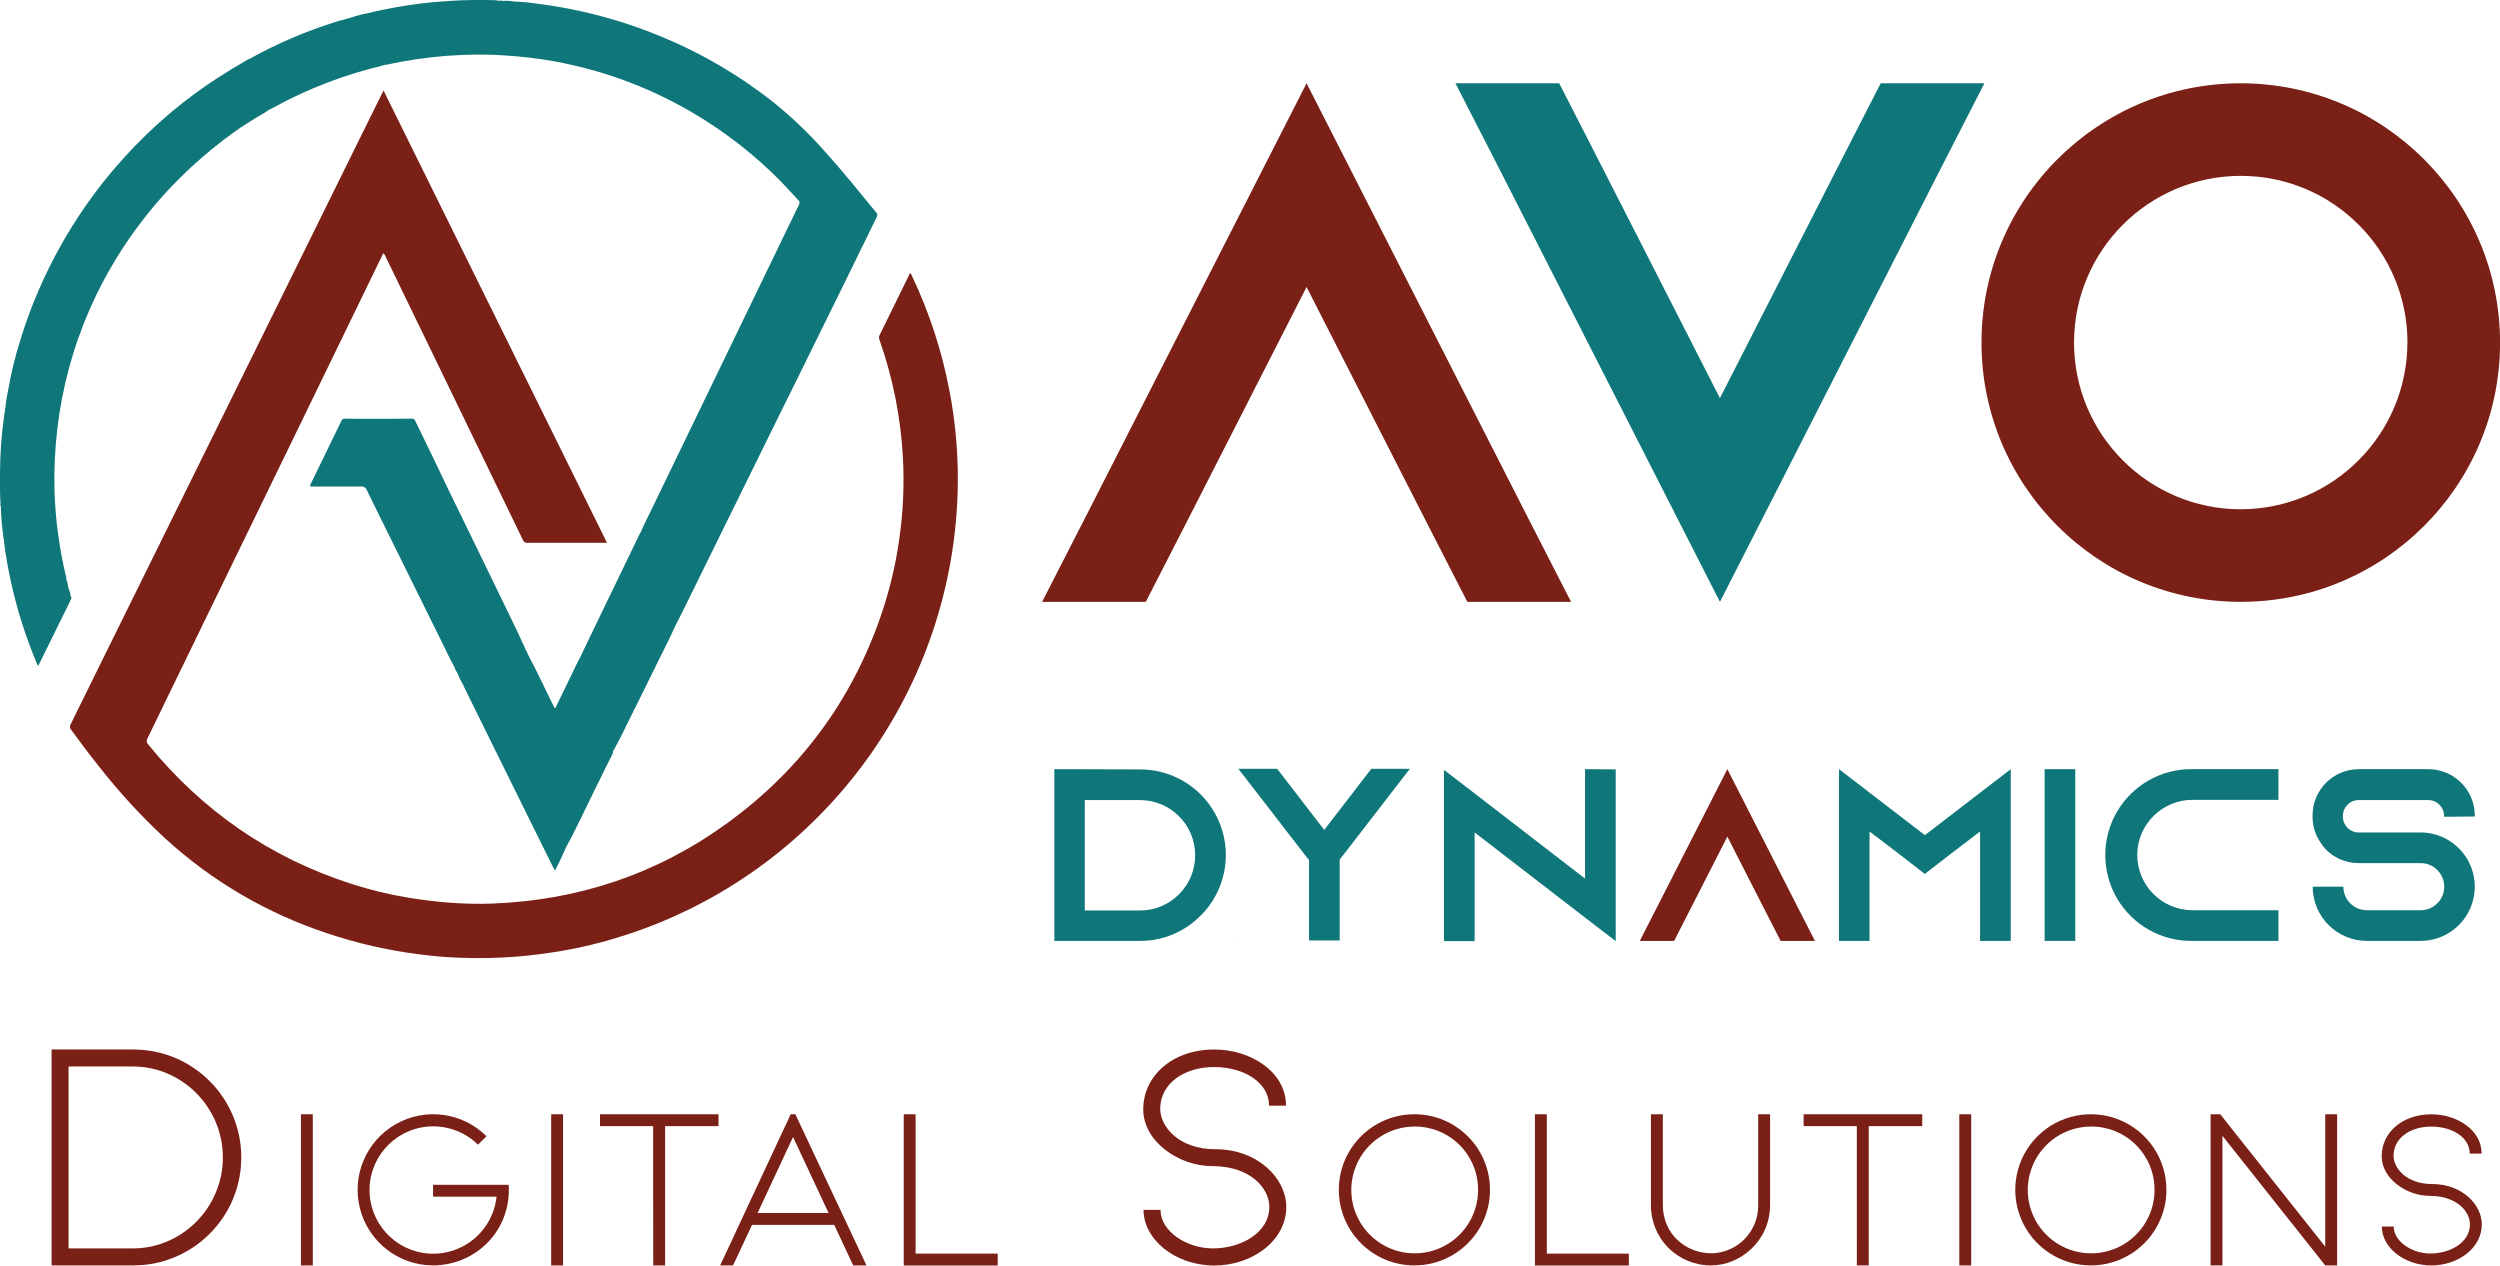
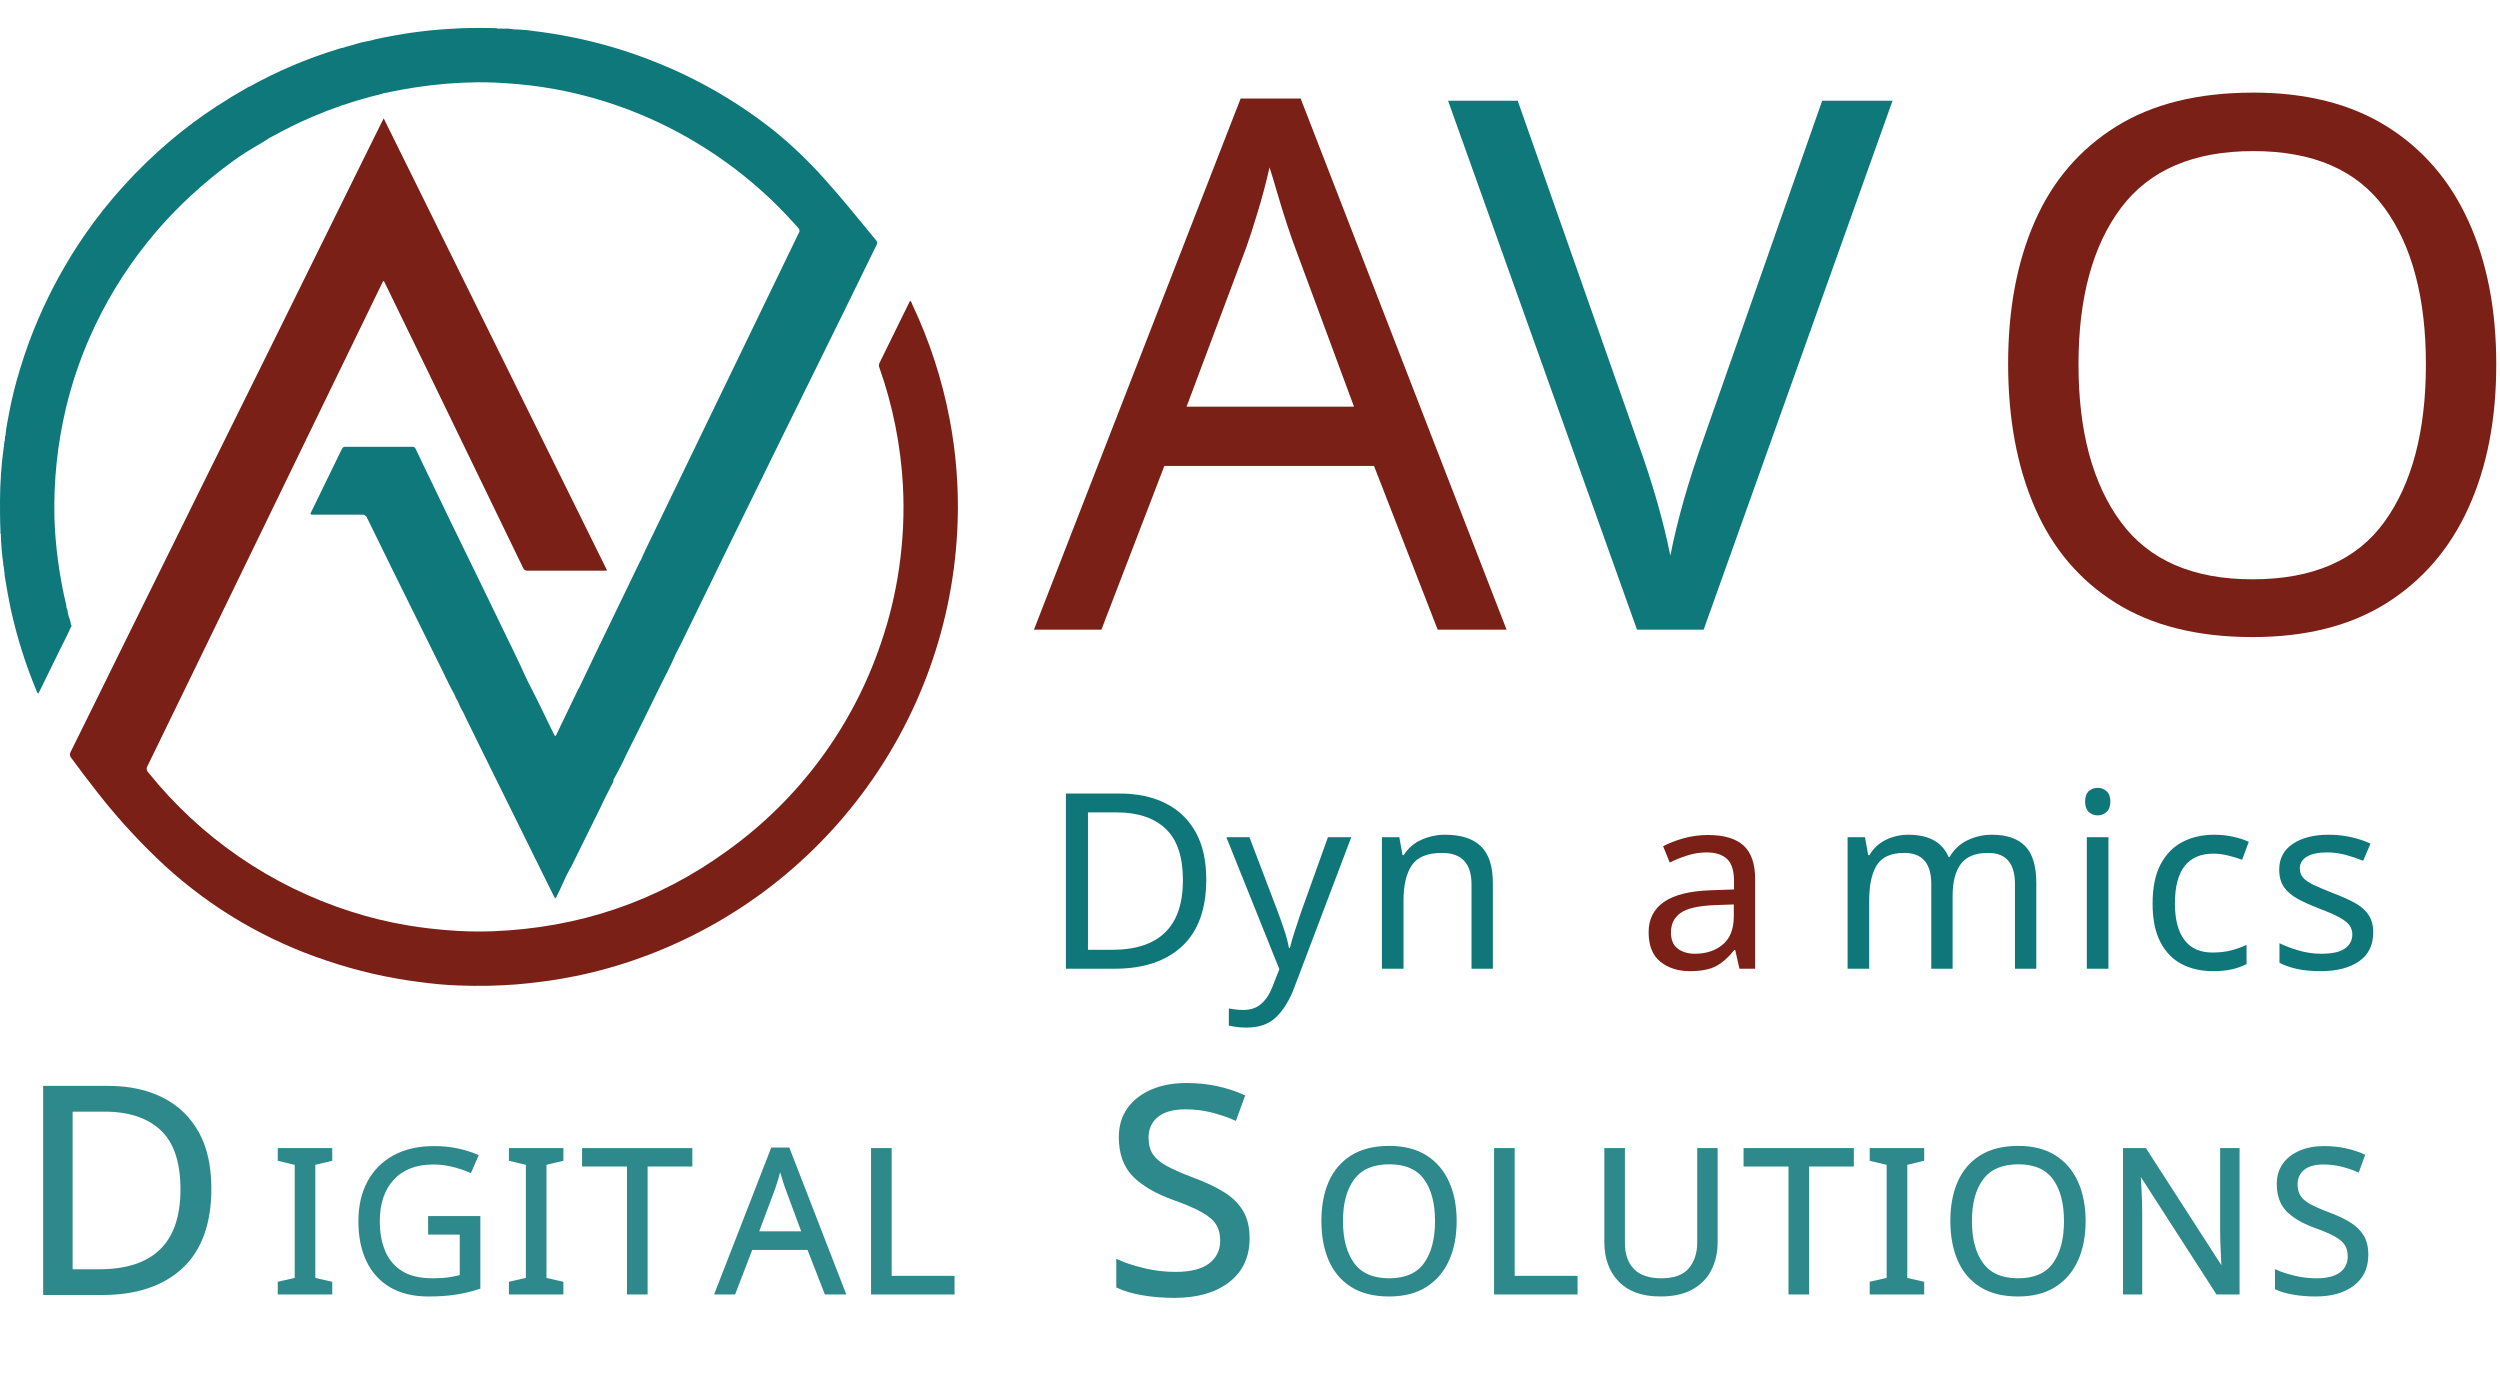
- <svg xmlns="http://www.w3.org/2000/svg" viewBox="0 0 1074.97 544.11">
+ <svg xmlns="http://www.w3.org/2000/svg" viewBox="0 0 706.68 394.14">
  <defs>
-     <style>.cls-1{fill:#231f20;}.cls-2{fill:#7a2016;}.cls-3{fill:#0f777a;}</style>
+     <style>.b487835a-c54a-43dd-a901-bdce9370b13a,.b6ed2ddb-a19e-42c9-b7ea-daf45b129971,.f621b8c7-3939-4258-9999-5ca003cafc48{opacity:0.87;font-size:81.38px;stroke:#0f777a;stroke-miterlimit:10;font-family:BigJohnPRO-Regular, Big John PRO;}.a6725ac7-8cea-47f2-b764-87b449f65ea7,.b487835a-c54a-43dd-a901-bdce9370b13a,.b6ed2ddb-a19e-42c9-b7ea-daf45b129971,.f621b8c7-3939-4258-9999-5ca003cafc48,.fd5b7b21-b94c-4992-b59f-3f05c76a8300{fill:#0f787b;}.f621b8c7-3939-4258-9999-5ca003cafc48{letter-spacing:0.04em;}.b487835a-c54a-43dd-a901-bdce9370b13a{letter-spacing:0.04em;}.be2db5a4-0df7-4bfe-94c7-5d845160be6b{letter-spacing:0em;}.a88353a6-4397-4f25-8dc8-7f813d114f48{letter-spacing:0.04em;}.b6ed2ddb-a19e-42c9-b7ea-daf45b129971{letter-spacing:0.04em;}.b2152c49-4fe3-42d6-86c7-0cbc0782997d,.e23723c1-930e-4f3e-b76b-015f7c15e42f,.fef65c7d-c655-4b09-8fa9-6f438a983653{fill:#7a2016;}.eef18c4e-9619-4d39-ac83-0c9a289410ae{font-size:69.36px;fill:#0f777a;letter-spacing:-0.05em;}.eef18c4e-9619-4d39-ac83-0c9a289410ae,.fef65c7d-c655-4b09-8fa9-6f438a983653{font-family:AzonixRegular, Azonix;}.a428ba59-b90d-4d67-b46a-9abd53c7b825,.e23723c1-930e-4f3e-b76b-015f7c15e42f{letter-spacing:0.04em;}.fef65c7d-c655-4b09-8fa9-6f438a983653{font-size:209.41px;letter-spacing:-0.18em;}.fd5b7b21-b94c-4992-b59f-3f05c76a8300{letter-spacing:-0.04em;}.a15859f5-ac07-44d6-91a4-731196e7c9bd{letter-spacing:-0.04em;}</style>
  </defs>
-   <g id="Layer_2" data-name="Layer 2">
-     <g id="Layer_1-2" data-name="Layer 1">
-       <path class="cls-1" d="M607.87,286.62v0h0v0h0v-.05h0v.06h0Z" transform="translate(0 -11.96)" />
-       <path class="cls-1" d="M608,286.6a0,0,0,0,1-.08,0,0,0,0,0,1,.08,0A0,0,0,0,1,608,286.6Zm0,0s0,0,0,0a0,0,0,0,0,0,0l0,0S607.94,286.61,607.94,286.6Z" transform="translate(0 -11.96)" />
-       <path class="cls-1" d="M608,286.63h0v0h0v0h0v-.08H608s0,0,0,0h0Zm0,0Z" transform="translate(0 -11.96)" />
-       <path class="cls-1" d="M608.06,286.58h0v0h.06v0h0a0,0,0,0,1,0,0v0a0,0,0,0,1,0,0h0v0h-.06Z" transform="translate(0 -11.96)" />
-       <path class="cls-1" d="M608.22,286.56v.08h0v-.05h-.05v.05h0v-.08h0l0,0,0,0Z" transform="translate(0 -11.96)" />
-       <path class="cls-1" d="M608.29,286.64v-.08h0v.08Z" transform="translate(0 -11.96)" />
-       <path class="cls-1" d="M608.38,286.57h0l0,0h0v0h0v-.08h.06Zm0,0h0Z" transform="translate(0 -11.96)" />
-       <path class="cls-1" d="M608.46,286.58h0s0,0,0,0h0a0,0,0,0,1,0,0h0v0h0l0,0h0s0,0,0,0h0Z" transform="translate(0 -11.96)" />
-       <path class="cls-1" d="M608.57,286.56v0a0,0,0,0,1-.08,0v0h0v0l0,0,0,0v0Z" transform="translate(0 -11.96)" />
-       <path class="cls-1" d="M608.66,286.56v.08h0v-.05h0v.05h0v-.08h0l0,0,0,0Z" transform="translate(0 -11.96)" />
-       <path class="cls-2" d="M22.18,463.23H57.33a46.42,46.42,0,0,1,0,92.84H22.18Zm35.15,85.53c21.17-.12,38.5-17.7,38.5-39.11s-17.33-39-38.5-39.11H29.48v78.22Z" transform="translate(0 -11.96)" />
-       <path class="cls-2" d="M129.39,491.08h5.11v65h-5.11Z" transform="translate(0 -11.96)" />
-       <path class="cls-2" d="M218.8,523.57c0,18.63-14.91,32.5-32.76,32.5a32.5,32.5,0,1,1,23.14-55.55l-3.64,3.64a27.52,27.52,0,0,0-19.41-7.88,27.38,27.38,0,1,0,27.38,30.24H186.22v-5.11h32.49A16.63,16.63,0,0,1,218.8,523.57Z" transform="translate(0 -11.96)" />
-       <path class="cls-2" d="M237,491.08h5.11v65H237Z" transform="translate(0 -11.96)" />
-       <path class="cls-2" d="M280.84,496.19H258v-5.11h50.95v5.11H286v59.88h-5.12Z" transform="translate(0 -11.96)" />
-       <path class="cls-2" d="M358.71,538.65H323.35l-8.14,17.42h-5.55l30.33-65h2l30.59,65h-5.72Zm-2.43-5.11L341,500.87l-15.25,32.67Z" transform="translate(0 -11.96)" />
-       <path class="cls-2" d="M388.59,491.08h5.11V551H429v5.12H388.59Z" transform="translate(0 -11.96)" />
-       <path class="cls-2" d="M491.71,532.18H499c0,9.16,11.14,16.58,22.53,16.58,11.88,0,24.26-6.56,24.26-17.94,0-7.8-8-17.46-24.63-17.46-14.24,0-29.58-10.52-29.58-24.38,0-14.36,12.5-25.75,30.57-25.75,15.72,0,30.82,9.66,30.82,24.14h-7.3c0-9.9-10.65-16.59-23.64-16.59s-23.15,7.18-23.15,18c0,7.43,7.8,17.33,23.64,17.33,18.69,0,30.57,12.87,30.57,24.76,0,14.85-15,25.25-30.94,25.25C505.08,556.07,491.71,544.8,491.71,532.18Z" transform="translate(0 -11.96)" />
-       <path class="cls-2" d="M608.27,556.07a32.5,32.5,0,1,1,32.41-32.5A32.51,32.51,0,0,1,608.27,556.07Zm.09-59.71a27.26,27.26,0,1,0,27.2,27.21A27.14,27.14,0,0,0,608.36,496.36Z" transform="translate(0 -11.96)" />
-       <path class="cls-2" d="M660,491.08h5.11V551h35.27v5.12H660Z" transform="translate(0 -11.96)" />
-       <path class="cls-2" d="M709.88,530.07v-39H715v39c0,12.48,9.8,20.8,21,20.8a20.47,20.47,0,0,0,20-20.8v-39h5.11v39c0,15.6-13,26-25.21,26A25.73,25.73,0,0,1,709.88,530.07Z" transform="translate(0 -11.96)" />
-       <path class="cls-2" d="M798.41,496.19H775.54v-5.11h51v5.11h-23v59.88h-5.12Z" transform="translate(0 -11.96)" />
-       <path class="cls-2" d="M842.48,491.08h5.11v65h-5.11Z" transform="translate(0 -11.96)" />
-       <path class="cls-2" d="M899.14,556.07a32.5,32.5,0,1,1,32.4-32.5A32.51,32.51,0,0,1,899.14,556.07Zm.08-59.71a27.26,27.26,0,1,0,27.21,27.21A27.14,27.14,0,0,0,899.22,496.36Z" transform="translate(0 -11.96)" />
-       <path class="cls-2" d="M950.52,491.08h4.16L999.82,548V491.08h5.12v65h-5.12l-44.19-55.72v55.72h-5.11Z" transform="translate(0 -11.96)" />
-       <path class="cls-2" d="M1024.15,539.34h5.12c0,6.42,7.79,11.61,15.77,11.61,8.32,0,17-4.59,17-12.56,0-5.46-5.63-12.22-17.24-12.22-10,0-20.71-7.36-20.71-17.07,0-10.05,8.75-18,21.4-18,11,0,21.58,6.76,21.58,16.89h-5.12c0-6.93-7.45-11.61-16.55-11.61s-16.2,5-16.2,12.57c0,5.2,5.46,12.13,16.55,12.13,13.08,0,21.4,9,21.4,17.33,0,10.4-10.48,17.68-21.66,17.68C1033.51,556.07,1024.15,548.18,1024.15,539.34Z" transform="translate(0 -11.96)" />
-       <path class="cls-2" d="M391.33,129.34a3.15,3.15,0,0,1,.9,1.46,204.19,204.19,0,0,1,16,49,200.72,200.72,0,0,1,3.53,44.51A206.56,206.56,0,0,1,268.27,414.25,197.18,197.18,0,0,1,240.62,421c-6.05,1-12.12,1.75-18.23,2.28a208.93,208.93,0,0,1-25,.49c-5.75-.19-11.48-.74-17.2-1.47a203.2,203.2,0,0,1-39.62-9.08A192.52,192.52,0,0,1,71,372.45a268.09,268.09,0,0,1-28.71-31.26c-4-5-7.81-10.15-11.61-15.3a2.09,2.09,0,0,1-.28-2.55c6.6-13.29,13.13-26.61,19.69-39.91q19.19-38.9,38.4-77.78l30.13-61Q136,109.4,153.41,74.11q5.39-10.9,10.8-21.82l.71-1.4,96,194.29c-.36.3-.74.19-1.08.19-11,0-22.08,0-33.13,0a1.83,1.83,0,0,1-1.89-1.28Q204.93,203,185,161.88l-19.41-40c-.16-.33-.34-.65-.54-1-.54.17-.58.64-.75,1q-17.82,36.67-35.63,73.36Q106,241.71,83.43,288.25q-10,20.6-20,41.16a2.11,2.11,0,0,0,.31,2.67c23.18,28.43,52.09,48.51,87,59.82A169.79,169.79,0,0,0,175.89,398q8,1.3,16.16,2a165.31,165.31,0,0,0,19.53.49c37.2-1.4,71.07-12.74,101.2-34.65q47-34.14,66-89.14a177.48,177.48,0,0,0,7.87-32.72,179.32,179.32,0,0,0,1.61-35,182.37,182.37,0,0,0-10.05-50.78,2.46,2.46,0,0,1,0-2.12C382.56,147.19,386.92,138.31,391.33,129.34Z" transform="translate(0 -11.96)" />
-       <path class="cls-3" d="M376.8,103.36c-7.28-8.79-14.39-17.72-22.05-26.2a184.62,184.62,0,0,0-21.52-20.7,202.42,202.42,0,0,0-49.66-29.08,204.59,204.59,0,0,0-38.66-11.6c-5.12-1-10.26-1.83-15.44-2.43a61.35,61.35,0,0,0-8.35-.71,18.2,18.2,0,0,0-4.77-.31,6.43,6.43,0,0,0-1.91-.06,8.14,8.14,0,0,0-2.55-.25c-5.93-.12-11.85-.1-17.76.29-3.11.21-6.23.41-9.33.73-5.13.54-10.24,1.24-15.31,2.19-3.59.67-7.18,1.29-10.7,2.28a45.94,45.94,0,0,0-7.76,2,1.43,1.43,0,0,0-.87.28l-.08,0a6.93,6.93,0,0,0-2.14.62,19.35,19.35,0,0,0-3.1.81,195.69,195.69,0,0,0-37.44,16,2.28,2.28,0,0,0-1,.45c-4.53,2.57-9,5.3-13.36,8.14A204.15,204.15,0,0,0,73.6,60.21,207,207,0,0,0,53.06,80.06a200,200,0,0,0-16.65,21A210.77,210.77,0,0,0,16.7,136.54a200.34,200.34,0,0,0-8.09,22.07,164.87,164.87,0,0,0-4.82,19.51c-.48,2.8-1.15,5.57-1.39,8.42l-.09.89a.62.62,0,0,0-.16.69c0,.52-.11,1-.16,1.57a.24.24,0,0,0-.1.36,8.44,8.44,0,0,0-.25,2.18.33.33,0,0,0-.11.42A177.86,177.86,0,0,0,0,215.25c0,4.45-.08,8.9.22,13.35a1.06,1.06,0,0,0,.13,1,111.1,111.1,0,0,0,1.07,12.88,1.33,1.33,0,0,0,.18,1.08c.07.72.15,1.44.23,2.16a.32.32,0,0,0,.11.41c.05.64.06,1.29.16,1.93.73,4.56,1.51,9.12,2.5,13.63A204,204,0,0,0,15.74,297c.16.4.2.92.74,1.15.25-.47.48-.89.69-1.32q4.38-8.9,8.75-17.79c1.53-3.14,3.19-6.22,4.56-9.43a.62.62,0,0,0,0-1,.3.3,0,0,0-.05-.26,11.33,11.33,0,0,0-.93-3.27c-.07-.32-.14-.64-.2-1,.07-.15,0-.24-.13-.31h0a5.68,5.68,0,0,0-.66-2.58.47.47,0,0,0,0-.31,3.81,3.81,0,0,0,0-.48,184.11,184.11,0,0,1-3.62-19.49,175.72,175.72,0,0,1-1.46-18.32,182.82,182.82,0,0,1,1.19-25.94,180.13,180.13,0,0,1,14.08-52A182.53,182.53,0,0,1,63,104.51c3.51-4.43,7.24-8.68,11.15-12.76A192.29,192.29,0,0,1,90.83,76.32c3.31-2.74,6.74-5.36,10.23-7.85,2.9-2.08,6-4,9-5.85,1.84-1.1,3.75-2.1,5.48-3.38.67-.34,1.34-.66,2-1A181.17,181.17,0,0,1,134.51,50a183.79,183.79,0,0,1,25.72-8.76,39.11,39.11,0,0,0,5.1-1.36,7.84,7.84,0,0,0,1-.11c4.07-.93,8.19-1.64,12.32-2.28a186,186,0,0,1,26.77-2.06c2.57,0,5.14.08,7.72.13,3.17.17,6.33.4,9.5.67a171.6,171.6,0,0,1,20.56,3.06,180.62,180.62,0,0,1,55.4,21.6,184.17,184.17,0,0,1,33,25c4.06,3.87,7.89,8,11.64,12.11a1.46,1.46,0,0,1,.23,2.09,3.49,3.49,0,0,0-.2.44q-31.58,65.26-63.15,130.55c-1.57,3.23-3.24,6.43-4.61,9.75h0a3.34,3.34,0,0,0-.71,1.24q-9.67,20-19.33,40c-2.2,4.54-4.36,9.1-6.54,13.65a3.71,3.71,0,0,0-.36.52q-4.59,9.48-9.19,19c-.2.41-.29.92-.84,1.22-.19-.33-.38-.64-.54-1-3.35-6.66-6.42-13.46-9.91-20-2.11-4-3.8-8.17-5.76-12.23q-7.14-14.83-14.36-29.62t-14.49-29.73c-2.42-5-4.78-10-7.19-15-2.55-5.28-5.13-10.54-7.67-15.83a1.51,1.51,0,0,0-1.54-1.08c-4.79.06-9.58.06-14.38.08s-9.68,0-14.52-.09c-.93,0-1.18.56-1.49,1.2q-6.54,13.41-13.07,26.84c-.16.32-.43.64-.19,1.06a5.7,5.7,0,0,0,1.75.09c6.73,0,13.46,0,20.19,0a2.2,2.2,0,0,1,2.31,1.45c3.52,7.26,7.11,14.49,10.69,21.72q10.93,22.14,21.89,44.27c1.65,3.32,3.17,6.7,5,9.92a11.47,11.47,0,0,0,1.38,2.81,33.09,33.09,0,0,0,2.55,5.17c.19.44.37.89.58,1.32q4.78,9.72,9.56,19.41l28.62,57.91c.18.35.39.69.58,1,.5-.27.54-.68.72-1,1.59-3,2.84-6.11,4.3-9.15.67-1.39,1.51-2.69,2.2-4.07,3.05-6.15,6.13-12.28,9.07-18.48,1-2.22,2.23-4.37,3.26-6.6,1.57-3.41,3.34-6.73,5-10.09.23-.46.64-.9.42-1.5,1.54-2.91,3.16-5.77,4.58-8.75,1-2,1.92-4.1,3-6.12,2.54-4.91,4.88-9.92,7.37-14.85,1.71-3.38,3.31-6.8,5-10.18,2.23-4.46,4.52-8.89,6.55-13.44.74-1.74,1.72-3.37,2.55-5.06q22.39-45.36,44.7-90.78c1-2,2-4,3-6q11.81-23.94,23.58-47.89c4.39-8.93,8.74-17.87,13.12-26.8C377.23,104.65,377.43,104.12,376.8,103.36Z" transform="translate(0 -11.96)" />
-       <path class="cls-3" d="M490.17,342.79a36.83,36.83,0,0,1,28.17,60.67c-.63.73-1.37,1.47-2.11,2.21a36.25,36.25,0,0,1-26,10.87H453.36V342.69Zm-23.73,60.67h23.73a23.74,23.74,0,0,0,0-47.48H466.44Z" transform="translate(0 -11.96)" />
-       <path class="cls-3" d="M532.38,416.54h.21l-.21.21Zm73.84-74-28.59,37-1.58,2v34.81H562.87v-34.6l-1.8-2.22-28.59-37h16.67l20.26,26.27,20.25-26.27Zm-.1,74h.1v.21Z" transform="translate(0 -11.96)" />
-       <path class="cls-3" d="M694.74,342.79v73.85l-13.19-10.12-47.47-36.61v46.73H620.89V343l13.19,10.13,47.47,36.61V342.69Z" transform="translate(0 -11.96)" />
-       <path class="cls-2" d="M780.41,416.54H765.64l-6.75-13.19L742.74,371.7,726.6,403.35l-6.75,13.19H705.08l6.75-13.19,30.91-60.66,30.92,60.66Z" transform="translate(0 -11.96)" />
-       <path class="cls-3" d="M864.6,342.69v73.85H851.41V369.49l-13,9.91-10.77,8.34-10.76-8.34-13-9.91v47.05H790.75V342.69l13.19,10.13,23.73,18.25,23.74-18.25Z" transform="translate(0 -11.96)" />
-       <path class="cls-3" d="M879.16,416.54V342.69h13.19v73.85Z" transform="translate(0 -11.96)" />
-       <path class="cls-3" d="M919,379.61a23.77,23.77,0,0,0,23.74,23.74H979.7v13.19H942.78a36.93,36.93,0,1,1,0-73.85H979.7v13.19H942.78A23.77,23.77,0,0,0,919,379.61Z" transform="translate(0 -11.96)" />
-       <path class="cls-3" d="M1050.91,363.16v-.43a6.8,6.8,0,0,0-6.75-6.75h-30a6.8,6.8,0,0,0-6.75,6.75v.43a6.8,6.8,0,0,0,6.75,6.75h26.59A23.16,23.16,0,0,1,1058,377.5c.32.32.53.64.85.95a23.32,23.32,0,0,1-18,38.09h-23.11a23.32,23.32,0,0,1-23.31-23.32h13.18a10.14,10.14,0,0,0,10.13,10.13h23.11a10.13,10.13,0,1,0,0-20.26H1014.2a19.73,19.73,0,0,1-13.82-5.59,18.56,18.56,0,0,1-2.53-3.16,19.59,19.59,0,0,1-3.48-11.29v-.42a19.9,19.9,0,0,1,19.83-19.94h30a20,20,0,0,1,19.94,19.94v.42Z" transform="translate(0 -11.96)" />
-       <path class="cls-2" d="M675.53,270.75h-44.6l-20.38-39.81-48.74-95.57-48.74,95.57-20.39,39.81H448.09l20.38-39.81L561.81,47.77l93.33,183.17Z" transform="translate(0 -11.96)" />
-       <path class="cls-3" d="M853.27,47.77,832.88,87.59,739.55,270.75,646.22,87.59,625.83,47.77h44.6l20.38,39.82,48.74,95.56,48.74-95.56,20.38-39.82Z" transform="translate(0 -11.96)" />
-       <path class="cls-2" d="M1075,159.26A111.49,111.49,0,1,1,963.48,47.77,111.61,111.61,0,0,1,1075,159.26Zm-39.82,0a71.68,71.68,0,1,0-71.67,71.68A71.78,71.78,0,0,0,1035.15,159.26Z" transform="translate(0 -11.96)" />
-       <path class="cls-1" d="M480.2,341.43s0,0,0,0v0h-.07v-.08Zm0,.06h0l0,0a0,0,0,0,0,0,0h0Z" transform="translate(0 -11.96)" />
-       <path class="cls-1" d="M480.31,341.43l0,0h0v0h0v0h0l0,0h0l0,0,0,0Zm-.07.08h0Z" transform="translate(0 -11.96)" />
+   <g id="ab7afb08-21b9-458c-850d-7edd1533f361" data-name="Layer 2">
+     <g id="b4f2236e-3bf1-4d95-91fa-8faabe9e879c" data-name="Full Logo">
+       <text class="f621b8c7-3939-4258-9999-5ca003cafc48" transform="translate(4.81 365.56)">D</text>
+       <text class="b487835a-c54a-43dd-a901-bdce9370b13a" transform="translate(76.59 365.56) scale(0.7)">IGI<tspan class="be2db5a4-0df7-4bfe-94c7-5d845160be6b" x="125.32" y="0">T</tspan>
+         <tspan class="a88353a6-4397-4f25-8dc8-7f813d114f48" x="179.68" y="0">AL</tspan>
+       </text>
+       <text class="b6ed2ddb-a19e-42c9-b7ea-daf45b129971" transform="translate(287.47 365.56)">
+         <tspan xml:space="preserve"> S</tspan>
+       </text>
+       <text class="b487835a-c54a-43dd-a901-bdce9370b13a" transform="translate(370.39 365.56) scale(0.7)">OLUTIONS</text>
+       <path class="b2152c49-4fe3-42d6-86c7-0cbc0782997d" d="M257.26,85a2,2,0,0,1,.59,1,134.47,134.47,0,0,1,10.54,32.25,131.65,131.65,0,0,1,2.31,29.25,135.79,135.79,0,0,1-94.34,124.84,128.78,128.78,0,0,1-18.18,4.41c-4,.67-8,1.15-12,1.5a138.93,138.93,0,0,1-16.45.32c-3.78-.12-7.55-.49-11.3-1a134.25,134.25,0,0,1-26-6,126.56,126.56,0,0,1-45.75-26.78A175.68,175.68,0,0,1,27.78,224.3c-2.62-3.3-5.14-6.67-7.64-10.06a1.37,1.37,0,0,1-.18-1.68c4.34-8.73,8.63-17.49,12.94-26.23q12.62-25.58,25.25-51.13Q68.05,115.15,78,95.1l22.89-46.38q3.54-7.17,7.1-14.34c.12-.25.25-.5.47-.93q31.61,64,63.11,127.73c-.24.2-.48.13-.71.13-7.26,0-14.52,0-21.78,0a1.2,1.2,0,0,1-1.24-.84q-13.08-27-26.2-54.07L108.85,80.1l-.36-.67c-.35.11-.38.41-.49.64L84.57,128.3,54.85,189.5Q48.27,203,41.68,216.56a1.37,1.37,0,0,0,.21,1.75,120.23,120.23,0,0,0,57.2,39.33,113.19,113.19,0,0,0,16.54,4c3.53.57,7.06,1,10.62,1.28a108,108,0,0,0,12.84.33c24.46-.92,46.72-8.38,66.53-22.79A119,119,0,0,0,249,181.86a116.25,116.25,0,0,0,5.18-21.51,118.68,118.68,0,0,0,1.06-23A120.1,120.1,0,0,0,248.61,104a1.63,1.63,0,0,1,0-1.4C251.5,96.76,254.36,90.93,257.26,85Z" />
+       <path class="a6725ac7-8cea-47f2-b764-87b449f65ea7" d="M247.71,68c-4.79-5.78-9.46-11.65-14.49-17.23a122,122,0,0,0-14.15-13.6A132.61,132.61,0,0,0,186.42,18,134.92,134.92,0,0,0,161,10.37c-3.37-.65-6.75-1.2-10.15-1.6a42.21,42.21,0,0,0-5.5-.46,11.73,11.73,0,0,0-3.13-.2,4.1,4.1,0,0,0-1.26,0,5.25,5.25,0,0,0-1.68-.17c-3.89-.08-7.78-.06-11.67.19-2,.14-4.09.27-6.13.48-3.37.36-6.73.81-10.07,1.44-2.35.44-4.72.85-7,1.5a30.73,30.73,0,0,0-5.1,1.29.88.88,0,0,0-.57.18l-.06,0a4.5,4.5,0,0,0-1.4.4,13,13,0,0,0-2,.53A128.86,128.86,0,0,0,70.6,24.45a1.51,1.51,0,0,0-.67.3q-4.47,2.54-8.78,5.35a131.33,131.33,0,0,0-12.76,9.48A136.47,136.47,0,0,0,34.88,52.63,131.88,131.88,0,0,0,23.94,66.42,137.81,137.81,0,0,0,11,89.76a130.64,130.64,0,0,0-5.32,14.51,110.06,110.06,0,0,0-3.17,12.82c-.32,1.85-.76,3.67-.91,5.54l-.06.59a.4.4,0,0,0-.11.45c0,.34-.07.69-.1,1a.16.16,0,0,0-.07.24,5.32,5.32,0,0,0-.16,1.43.21.21,0,0,0-.07.28A115.27,115.27,0,0,0,0,141.5c0,2.93,0,5.86.14,8.78a.69.69,0,0,0,.09.65,72.73,72.73,0,0,0,.7,8.47.89.89,0,0,0,.12.71l.15,1.42a.21.21,0,0,0,.07.27c0,.42,0,.85.11,1.27.48,3,1,6,1.64,9a134.88,134.88,0,0,0,7.31,23.22c.11.26.14.61.49.75.17-.3.32-.58.46-.86,1.92-3.9,3.85-7.8,5.75-11.7,1-2.06,2.1-4.08,3-6.2a.41.41,0,0,0,0-.68.2.2,0,0,0,0-.17,7.05,7.05,0,0,0-.61-2.15c0-.21-.09-.42-.13-.64s0-.15-.09-.2h0a3.57,3.57,0,0,0-.43-1.69.26.26,0,0,0,0-.21,1.61,1.61,0,0,0,0-.31,121,121,0,0,1-2.38-12.82,115.57,115.57,0,0,1-1-12,121.36,121.36,0,0,1,3.27-31.13,117.59,117.59,0,0,1,6.77-20.07,119.92,119.92,0,0,1,16-26.43c2.31-2.91,4.77-5.7,7.33-8.39a128.63,128.63,0,0,1,11-10.14c2.18-1.8,4.43-3.52,6.72-5.16,1.92-1.36,3.93-2.63,6-3.84,1.21-.73,2.46-1.38,3.6-2.23.44-.22.88-.43,1.31-.67a117.92,117.92,0,0,1,11.13-5.43,119.87,119.87,0,0,1,16.91-5.76,24.74,24.74,0,0,0,3.35-.9,4.5,4.5,0,0,0,.63-.07c2.68-.61,5.38-1.07,8.1-1.5A123.38,123.38,0,0,1,135,23.26c1.69,0,3.38,0,5.07.09q3.14.16,6.25.43a114.18,114.18,0,0,1,13.52,2A119.18,119.18,0,0,1,196.28,40,121.41,121.41,0,0,1,218,56.45c2.66,2.54,5.19,5.22,7.65,8a1,1,0,0,1,.15,1.37c-.05.09-.08.19-.13.29l-41.52,85.82c-1,2.13-2.12,4.23-3,6.41h0a2.22,2.22,0,0,0-.46.82q-6.36,13.15-12.71,26.31c-1.44,3-2.87,6-4.3,9a2.54,2.54,0,0,0-.23.34l-6,12.47c-.13.27-.19.61-.55.81-.12-.22-.25-.42-.35-.63-2.21-4.38-4.23-8.85-6.52-13.19-1.39-2.61-2.5-5.37-3.79-8q-4.69-9.75-9.43-19.47t-9.53-19.55c-1.59-3.27-3.15-6.56-4.73-9.84-1.67-3.47-3.37-6.93-5-10.41a1,1,0,0,0-1-.71c-3.14,0-6.29,0-9.44,0s-6.37,0-9.55,0c-.61,0-.78.36-1,.78q-4.29,8.82-8.59,17.65c-.11.21-.29.42-.13.69a3.7,3.7,0,0,0,1.15.07c4.43,0,8.85,0,13.27,0a1.43,1.43,0,0,1,1.52.95c2.32,4.78,4.68,9.53,7,14.28q7.19,14.55,14.39,29.1c1.08,2.18,2.09,4.41,3.3,6.52a7.41,7.41,0,0,0,.91,1.85,21.48,21.48,0,0,0,1.68,3.4c.12.29.24.59.38.87q3.13,6.39,6.28,12.76,9.41,19,18.82,38.07c.11.23.25.45.37.67.33-.18.37-.45.48-.66,1-1.95,1.87-4,2.82-6,.44-.92,1-1.77,1.45-2.68,2-4,4-8.07,6-12.15.69-1.46,1.46-2.87,2.14-4.34,1-2.24,2.2-4.42,3.3-6.63.15-.31.42-.59.27-1,1-1.91,2.09-3.79,3-5.75.64-1.34,1.26-2.7,1.95-4,1.67-3.23,3.21-6.52,4.85-9.77,1.12-2.21,2.17-4.47,3.28-6.69,1.47-2.93,3-5.84,4.31-8.83.48-1.15,1.13-2.22,1.67-3.33Q207,152.16,221.69,122.3c.64-1.31,1.3-2.62,1.94-3.93q7.77-15.74,15.51-31.48,4.32-8.81,8.62-17.62A1,1,0,0,0,247.71,68Z" />
+       <text class="eef18c4e-9619-4d39-ac83-0c9a289410ae" transform="translate(294.57 273.83)">D<tspan class="a428ba59-b90d-4d67-b46a-9abd53c7b825" x="52.02" y="0">yn</tspan>
+         <tspan class="e23723c1-930e-4f3e-b76b-015f7c15e42f" x="168.26" y="0">a</tspan>
+         <tspan class="a428ba59-b90d-4d67-b46a-9abd53c7b825" x="221.8" y="0">mics</tspan>
+       </text>
+       <text class="fef65c7d-c655-4b09-8fa9-6f438a983653" transform="translate(292.27 177.99)">A<tspan class="fd5b7b21-b94c-4992-b59f-3f05c76a8300" x="117.06" y="0">V</tspan>
+         <tspan class="a15859f5-ac07-44d6-91a4-731196e7c9bd" x="262.59" y="0">O</tspan>
+       </text>
    </g>
  </g>
</svg>
